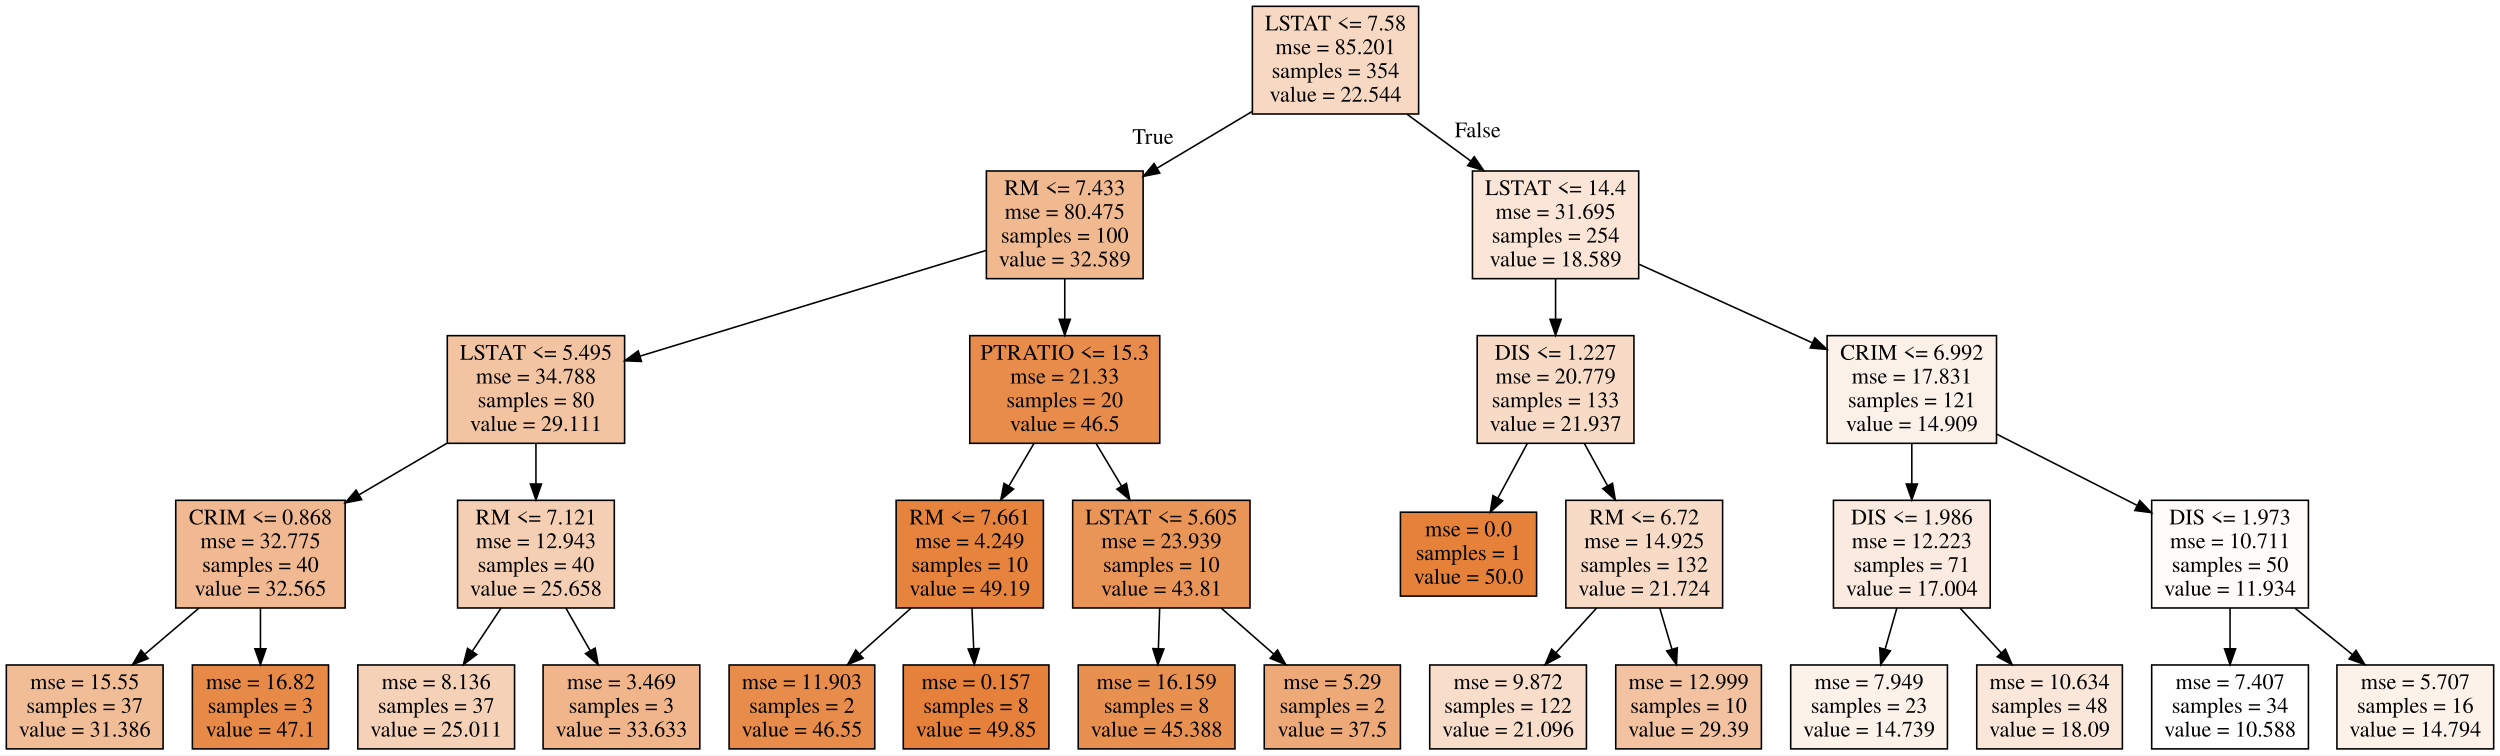
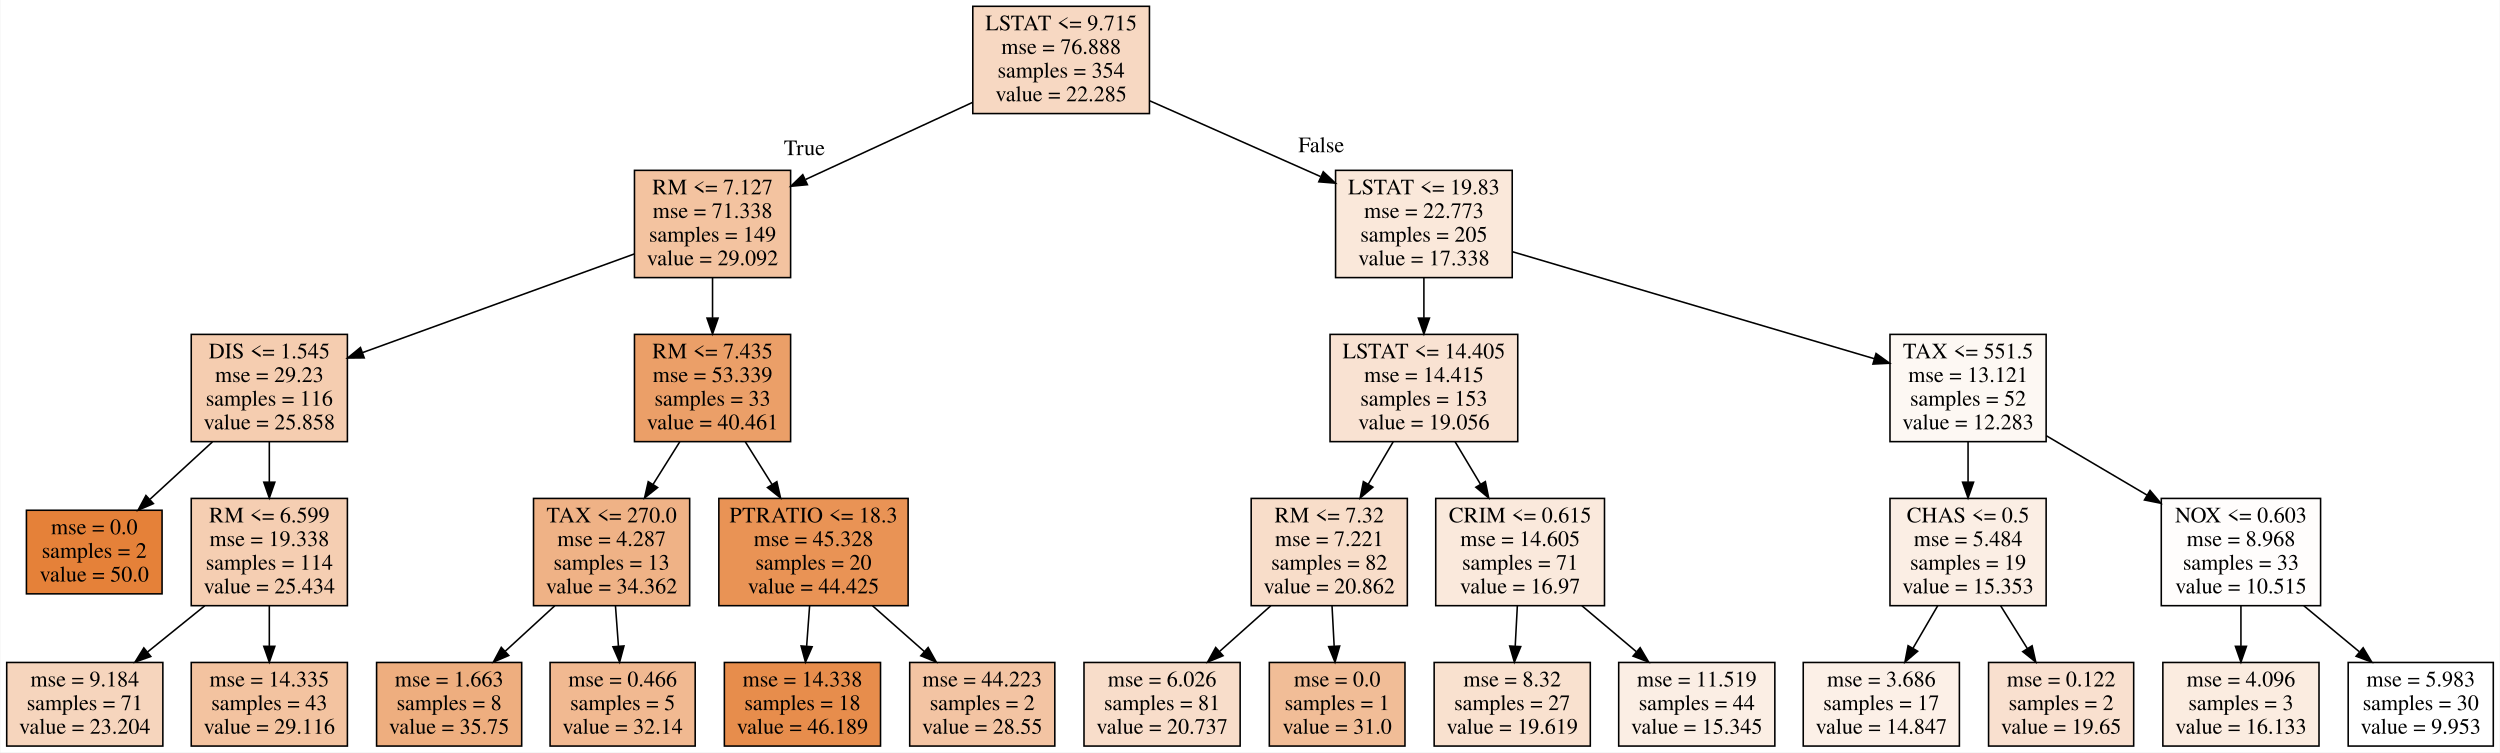
- <svg xmlns="http://www.w3.org/2000/svg" width="1579pt" height="477pt" viewBox="0.00 0.00 1579.00 477.00">
+ <svg xmlns="http://www.w3.org/2000/svg" width="1585pt" height="477pt" viewBox="0.00 0.00 1584.50 477.00">
  <g id="graph0" class="graph" transform="scale(1 1) rotate(0) translate(4 473)">
-     <polygon fill="white" stroke="transparent" points="-4,4 -4,-473 1575,-473 1575,4 -4,4" />
+     <polygon fill="white" stroke="transparent" points="-4,4 -4,-473 1580.5,-473 1580.5,4 -4,4" />
    <g id="node1" class="node">
-       <polygon fill="#f7d9c3" stroke="black" points="892,-469 787,-469 787,-401 892,-401 892,-469" />
-       <text text-anchor="middle" x="839.5" y="-453.8" font-family="Times,serif" font-size="14.00">LSTAT &lt;= 7.58</text>
-       <text text-anchor="middle" x="839.5" y="-438.8" font-family="Times,serif" font-size="14.00">mse = 85.201</text>
-       <text text-anchor="middle" x="839.5" y="-423.8" font-family="Times,serif" font-size="14.00">samples = 354</text>
-       <text text-anchor="middle" x="839.5" y="-408.8" font-family="Times,serif" font-size="14.00">value = 22.544</text>
+       <polygon fill="#f7d8c2" stroke="black" points="724.5,-469 612.5,-469 612.5,-401 724.5,-401 724.5,-469" />
+       <text text-anchor="middle" x="668.5" y="-453.8" font-family="Times,serif" font-size="14.00">LSTAT &lt;= 9.715</text>
+       <text text-anchor="middle" x="668.5" y="-438.8" font-family="Times,serif" font-size="14.00">mse = 76.888</text>
+       <text text-anchor="middle" x="668.5" y="-423.8" font-family="Times,serif" font-size="14.00">samples = 354</text>
+       <text text-anchor="middle" x="668.5" y="-408.8" font-family="Times,serif" font-size="14.00">value = 22.285</text>
    </g>
    <g id="node2" class="node">
-       <polygon fill="#f0b990" stroke="black" points="718,-365 619,-365 619,-297 718,-297 718,-365" />
-       <text text-anchor="middle" x="668.5" y="-349.8" font-family="Times,serif" font-size="14.00">RM &lt;= 7.433</text>
-       <text text-anchor="middle" x="668.5" y="-334.8" font-family="Times,serif" font-size="14.00">mse = 80.475</text>
-       <text text-anchor="middle" x="668.5" y="-319.8" font-family="Times,serif" font-size="14.00">samples = 100</text>
-       <text text-anchor="middle" x="668.5" y="-304.8" font-family="Times,serif" font-size="14.00">value = 32.589</text>
+       <polygon fill="#f3c3a0" stroke="black" points="497,-365 398,-365 398,-297 497,-297 497,-365" />
+       <text text-anchor="middle" x="447.5" y="-349.8" font-family="Times,serif" font-size="14.00">RM &lt;= 7.127</text>
+       <text text-anchor="middle" x="447.5" y="-334.8" font-family="Times,serif" font-size="14.00">mse = 71.338</text>
+       <text text-anchor="middle" x="447.5" y="-319.8" font-family="Times,serif" font-size="14.00">samples = 149</text>
+       <text text-anchor="middle" x="447.5" y="-304.8" font-family="Times,serif" font-size="14.00">value = 29.092</text>
    </g>
    <g id="edge1" class="edge">
-       <path fill="none" stroke="black" d="M786.8,-402.56C767.82,-391.24 746.3,-378.41 726.87,-366.82" />
-       <polygon fill="black" stroke="black" points="728.49,-363.71 718.11,-361.59 724.9,-369.72 728.49,-363.71" />
-       <text text-anchor="middle" x="724.23" y="-382.13" font-family="Times,serif" font-size="14.00">True</text>
+       <path fill="none" stroke="black" d="M612.45,-408.13C580.09,-393.2 539.43,-374.43 506.58,-359.27" />
+       <polygon fill="black" stroke="black" points="507.64,-355.9 497.09,-354.89 504.7,-362.26 507.64,-355.9" />
+       <text text-anchor="middle" x="505.73" y="-374.65" font-family="Times,serif" font-size="14.00">True</text>
+     </g>
+     <g id="node15" class="node">
+       <polygon fill="#fae8da" stroke="black" points="954.5,-365 842.5,-365 842.5,-297 954.5,-297 954.5,-365" />
+       <text text-anchor="middle" x="898.5" y="-349.8" font-family="Times,serif" font-size="14.00">LSTAT &lt;= 19.83</text>
+       <text text-anchor="middle" x="898.5" y="-334.8" font-family="Times,serif" font-size="14.00">mse = 22.773</text>
+       <text text-anchor="middle" x="898.5" y="-319.8" font-family="Times,serif" font-size="14.00">samples = 205</text>
+       <text text-anchor="middle" x="898.5" y="-304.8" font-family="Times,serif" font-size="14.00">value = 17.338</text>
+     </g>
+     <g id="edge14" class="edge">
+       <path fill="none" stroke="black" d="M724.76,-409.05C757.46,-394.55 798.83,-376.2 832.99,-361.05" />
+       <polygon fill="black" stroke="black" points="834.7,-364.12 842.42,-356.87 831.86,-357.73 834.7,-364.12" />
+       <text text-anchor="middle" x="833.43" y="-376.5" font-family="Times,serif" font-size="14.00">False</text>
+     </g>
+     <g id="node3" class="node">
+       <polygon fill="#f5cdb0" stroke="black" points="216,-261 117,-261 117,-193 216,-193 216,-261" />
+       <text text-anchor="middle" x="166.5" y="-245.8" font-family="Times,serif" font-size="14.00">DIS &lt;= 1.545</text>
+       <text text-anchor="middle" x="166.5" y="-230.8" font-family="Times,serif" font-size="14.00">mse = 29.23</text>
+       <text text-anchor="middle" x="166.5" y="-215.8" font-family="Times,serif" font-size="14.00">samples = 116</text>
+       <text text-anchor="middle" x="166.5" y="-200.8" font-family="Times,serif" font-size="14.00">value = 25.858</text>
+     </g>
+     <g id="edge2" class="edge">
+       <path fill="none" stroke="black" d="M397.91,-312C349.8,-294.54 276.78,-268.03 225.66,-249.48" />
+       <polygon fill="black" stroke="black" points="226.66,-246.11 216.07,-245.99 224.27,-252.69 226.66,-246.11" />
+     </g>
+     <g id="node8" class="node">
+       <polygon fill="#eb9f68" stroke="black" points="497,-261 398,-261 398,-193 497,-193 497,-261" />
+       <text text-anchor="middle" x="447.5" y="-245.8" font-family="Times,serif" font-size="14.00">RM &lt;= 7.435</text>
+       <text text-anchor="middle" x="447.5" y="-230.8" font-family="Times,serif" font-size="14.00">mse = 53.339</text>
+       <text text-anchor="middle" x="447.5" y="-215.8" font-family="Times,serif" font-size="14.00">samples = 33</text>
+       <text text-anchor="middle" x="447.5" y="-200.8" font-family="Times,serif" font-size="14.00">value = 40.461</text>
+     </g>
+     <g id="edge7" class="edge">
+       <path fill="none" stroke="black" d="M447.5,-296.88C447.5,-288.78 447.5,-279.98 447.5,-271.47" />
+       <polygon fill="black" stroke="black" points="451,-271.3 447.5,-261.3 444,-271.3 451,-271.3" />
+     </g>
+     <g id="node4" class="node">
+       <polygon fill="#e58139" stroke="black" points="98.5,-149.5 12.5,-149.5 12.5,-96.5 98.5,-96.5 98.5,-149.5" />
+       <text text-anchor="middle" x="55.5" y="-134.3" font-family="Times,serif" font-size="14.00">mse = 0.0</text>
+       <text text-anchor="middle" x="55.5" y="-119.3" font-family="Times,serif" font-size="14.00">samples = 2</text>
+       <text text-anchor="middle" x="55.5" y="-104.3" font-family="Times,serif" font-size="14.00">value = 50.0</text>
+     </g>
+     <g id="edge3" class="edge">
+       <path fill="none" stroke="black" d="M130.46,-192.88C117.78,-181.23 103.54,-168.14 90.9,-156.53" />
+       <polygon fill="black" stroke="black" points="93,-153.71 83.27,-149.52 88.27,-158.86 93,-153.71" />
+     </g>
+     <g id="node5" class="node">
+       <polygon fill="#f5ceb2" stroke="black" points="216,-157 117,-157 117,-89 216,-89 216,-157" />
+       <text text-anchor="middle" x="166.5" y="-141.8" font-family="Times,serif" font-size="14.00">RM &lt;= 6.599</text>
+       <text text-anchor="middle" x="166.5" y="-126.8" font-family="Times,serif" font-size="14.00">mse = 19.338</text>
+       <text text-anchor="middle" x="166.5" y="-111.8" font-family="Times,serif" font-size="14.00">samples = 114</text>
+       <text text-anchor="middle" x="166.5" y="-96.8" font-family="Times,serif" font-size="14.00">value = 25.434</text>
+     </g>
+     <g id="edge4" class="edge">
+       <path fill="none" stroke="black" d="M166.5,-192.88C166.5,-184.78 166.5,-175.98 166.5,-167.47" />
+       <polygon fill="black" stroke="black" points="170,-167.3 166.5,-157.3 163,-167.3 170,-167.3" />
+     </g>
+     <g id="node6" class="node">
+       <polygon fill="#f6d5bd" stroke="black" points="99,-53 0,-53 0,0 99,0 99,-53" />
+       <text text-anchor="middle" x="49.5" y="-37.8" font-family="Times,serif" font-size="14.00">mse = 9.184</text>
+       <text text-anchor="middle" x="49.5" y="-22.8" font-family="Times,serif" font-size="14.00">samples = 71</text>
+       <text text-anchor="middle" x="49.5" y="-7.8" font-family="Times,serif" font-size="14.00">value = 23.204</text>
+     </g>
+     <g id="edge5" class="edge">
+       <path fill="none" stroke="black" d="M125.58,-88.95C113.8,-79.43 100.97,-69.07 89.26,-59.62" />
+       <polygon fill="black" stroke="black" points="91.34,-56.8 81.36,-53.24 86.94,-62.24 91.34,-56.8" />
+     </g>
+     <g id="node7" class="node">
+       <polygon fill="#f3c3a0" stroke="black" points="216,-53 117,-53 117,0 216,0 216,-53" />
+       <text text-anchor="middle" x="166.5" y="-37.8" font-family="Times,serif" font-size="14.00">mse = 14.335</text>
+       <text text-anchor="middle" x="166.5" y="-22.8" font-family="Times,serif" font-size="14.00">samples = 43</text>
+       <text text-anchor="middle" x="166.5" y="-7.8" font-family="Times,serif" font-size="14.00">value = 29.116</text>
+     </g>
+     <g id="edge6" class="edge">
+       <path fill="none" stroke="black" d="M166.5,-88.95C166.5,-80.72 166.5,-71.85 166.5,-63.48" />
+       <polygon fill="black" stroke="black" points="170,-63.24 166.5,-53.24 163,-63.24 170,-63.24" />
+     </g>
+     <g id="node9" class="node">
+       <polygon fill="#efb286" stroke="black" points="433,-157 334,-157 334,-89 433,-89 433,-157" />
+       <text text-anchor="middle" x="383.5" y="-141.8" font-family="Times,serif" font-size="14.00">TAX &lt;= 270.0</text>
+       <text text-anchor="middle" x="383.5" y="-126.8" font-family="Times,serif" font-size="14.00">mse = 4.287</text>
+       <text text-anchor="middle" x="383.5" y="-111.8" font-family="Times,serif" font-size="14.00">samples = 13</text>
+       <text text-anchor="middle" x="383.5" y="-96.8" font-family="Times,serif" font-size="14.00">value = 34.362</text>
+     </g>
+     <g id="edge8" class="edge">
+       <path fill="none" stroke="black" d="M426.72,-192.88C421.3,-184.24 415.39,-174.82 409.72,-165.79" />
+       <polygon fill="black" stroke="black" points="412.67,-163.91 404.39,-157.3 406.74,-167.63 412.67,-163.91" />
+     </g>
+     <g id="node12" class="node">
+       <polygon fill="#e99355" stroke="black" points="571.5,-157 451.5,-157 451.5,-89 571.5,-89 571.5,-157" />
+       <text text-anchor="middle" x="511.5" y="-141.8" font-family="Times,serif" font-size="14.00">PTRATIO &lt;= 18.3</text>
+       <text text-anchor="middle" x="511.5" y="-126.8" font-family="Times,serif" font-size="14.00">mse = 45.328</text>
+       <text text-anchor="middle" x="511.5" y="-111.8" font-family="Times,serif" font-size="14.00">samples = 20</text>
+       <text text-anchor="middle" x="511.5" y="-96.8" font-family="Times,serif" font-size="14.00">value = 44.425</text>
+     </g>
+     <g id="edge11" class="edge">
+       <path fill="none" stroke="black" d="M468.28,-192.88C473.7,-184.24 479.61,-174.82 485.28,-165.79" />
+       <polygon fill="black" stroke="black" points="488.26,-167.63 490.61,-157.3 482.33,-163.91 488.26,-167.63" />
+     </g>
+     <g id="node10" class="node">
+       <polygon fill="#eeae7f" stroke="black" points="326.5,-53 234.5,-53 234.5,0 326.5,0 326.5,-53" />
+       <text text-anchor="middle" x="280.5" y="-37.8" font-family="Times,serif" font-size="14.00">mse = 1.663</text>
+       <text text-anchor="middle" x="280.5" y="-22.8" font-family="Times,serif" font-size="14.00">samples = 8</text>
+       <text text-anchor="middle" x="280.5" y="-7.8" font-family="Times,serif" font-size="14.00">value = 35.75</text>
+     </g>
+     <g id="edge9" class="edge">
+       <path fill="none" stroke="black" d="M347.48,-88.95C337.31,-79.62 326.25,-69.47 316.1,-60.16" />
+       <polygon fill="black" stroke="black" points="318.29,-57.42 308.55,-53.24 313.55,-62.58 318.29,-57.42" />
+     </g>
+     <g id="node11" class="node">
+       <polygon fill="#f1b991" stroke="black" points="436.5,-53 344.5,-53 344.5,0 436.5,0 436.5,-53" />
+       <text text-anchor="middle" x="390.5" y="-37.8" font-family="Times,serif" font-size="14.00">mse = 0.466</text>
+       <text text-anchor="middle" x="390.5" y="-22.8" font-family="Times,serif" font-size="14.00">samples = 5</text>
+       <text text-anchor="middle" x="390.5" y="-7.8" font-family="Times,serif" font-size="14.00">value = 32.14</text>
+     </g>
+     <g id="edge10" class="edge">
+       <path fill="none" stroke="black" d="M385.95,-88.95C386.56,-80.72 387.21,-71.85 387.83,-63.48" />
+       <polygon fill="black" stroke="black" points="391.35,-63.47 388.59,-53.24 384.36,-62.95 391.35,-63.47" />
+     </g>
+     <g id="node13" class="node">
+       <polygon fill="#e78d4c" stroke="black" points="554,-53 455,-53 455,0 554,0 554,-53" />
+       <text text-anchor="middle" x="504.5" y="-37.8" font-family="Times,serif" font-size="14.00">mse = 14.338</text>
+       <text text-anchor="middle" x="504.5" y="-22.8" font-family="Times,serif" font-size="14.00">samples = 18</text>
+       <text text-anchor="middle" x="504.5" y="-7.8" font-family="Times,serif" font-size="14.00">value = 46.189</text>
+     </g>
+     <g id="edge12" class="edge">
+       <path fill="none" stroke="black" d="M509.05,-88.95C508.44,-80.72 507.79,-71.85 507.17,-63.48" />
+       <polygon fill="black" stroke="black" points="510.64,-62.95 506.41,-53.24 503.65,-63.47 510.64,-62.95" />
+     </g>
+     <g id="node14" class="node">
+       <polygon fill="#f3c4a3" stroke="black" points="664.5,-53 572.5,-53 572.5,0 664.5,0 664.5,-53" />
+       <text text-anchor="middle" x="618.5" y="-37.8" font-family="Times,serif" font-size="14.00">mse = 44.223</text>
+       <text text-anchor="middle" x="618.5" y="-22.8" font-family="Times,serif" font-size="14.00">samples = 2</text>
+       <text text-anchor="middle" x="618.5" y="-7.8" font-family="Times,serif" font-size="14.00">value = 28.55</text>
+     </g>
+     <g id="edge13" class="edge">
+       <path fill="none" stroke="black" d="M548.92,-88.95C559.59,-79.53 571.2,-69.27 581.82,-59.89" />
+       <polygon fill="black" stroke="black" points="584.18,-62.48 589.36,-53.24 579.55,-57.23 584.18,-62.48" />
+     </g>
+     <g id="node16" class="node">
+       <polygon fill="#f9e2d2" stroke="black" points="958,-261 839,-261 839,-193 958,-193 958,-261" />
+       <text text-anchor="middle" x="898.5" y="-245.8" font-family="Times,serif" font-size="14.00">LSTAT &lt;= 14.405</text>
+       <text text-anchor="middle" x="898.5" y="-230.8" font-family="Times,serif" font-size="14.00">mse = 14.415</text>
+       <text text-anchor="middle" x="898.5" y="-215.8" font-family="Times,serif" font-size="14.00">samples = 153</text>
+       <text text-anchor="middle" x="898.5" y="-200.8" font-family="Times,serif" font-size="14.00">value = 19.056</text>
+     </g>
+     <g id="edge15" class="edge">
+       <path fill="none" stroke="black" d="M898.5,-296.88C898.5,-288.78 898.5,-279.98 898.5,-271.47" />
+       <polygon fill="black" stroke="black" points="902,-271.3 898.5,-261.3 895,-271.3 902,-271.3" />
+     </g>
+     <g id="node23" class="node">
+       <polygon fill="#fdf8f3" stroke="black" points="1293,-261 1194,-261 1194,-193 1293,-193 1293,-261" />
+       <text text-anchor="middle" x="1243.5" y="-245.8" font-family="Times,serif" font-size="14.00">TAX &lt;= 551.5</text>
+       <text text-anchor="middle" x="1243.5" y="-230.8" font-family="Times,serif" font-size="14.00">mse = 13.121</text>
+       <text text-anchor="middle" x="1243.5" y="-215.8" font-family="Times,serif" font-size="14.00">samples = 52</text>
+       <text text-anchor="middle" x="1243.5" y="-200.8" font-family="Times,serif" font-size="14.00">value = 12.283</text>
+     </g>
+     <g id="edge22" class="edge">
+       <path fill="none" stroke="black" d="M954.7,-313.38C1017.81,-294.73 1119.8,-264.57 1184.16,-245.54" />
+       <polygon fill="black" stroke="black" points="1185.17,-248.9 1193.77,-242.7 1183.19,-242.18 1185.17,-248.9" />
    </g>
    <g id="node17" class="node">
-       <polygon fill="#fae5d7" stroke="black" points="1031,-365 926,-365 926,-297 1031,-297 1031,-365" />
-       <text text-anchor="middle" x="978.5" y="-349.8" font-family="Times,serif" font-size="14.00">LSTAT &lt;= 14.4</text>
-       <text text-anchor="middle" x="978.5" y="-334.8" font-family="Times,serif" font-size="14.00">mse = 31.695</text>
-       <text text-anchor="middle" x="978.5" y="-319.8" font-family="Times,serif" font-size="14.00">samples = 254</text>
-       <text text-anchor="middle" x="978.5" y="-304.8" font-family="Times,serif" font-size="14.00">value = 18.589</text>
+       <polygon fill="#f8ddc9" stroke="black" points="888,-157 789,-157 789,-89 888,-89 888,-157" />
+       <text text-anchor="middle" x="838.5" y="-141.8" font-family="Times,serif" font-size="14.00">RM &lt;= 7.32</text>
+       <text text-anchor="middle" x="838.5" y="-126.8" font-family="Times,serif" font-size="14.00">mse = 7.221</text>
+       <text text-anchor="middle" x="838.5" y="-111.8" font-family="Times,serif" font-size="14.00">samples = 82</text>
+       <text text-anchor="middle" x="838.5" y="-96.8" font-family="Times,serif" font-size="14.00">value = 20.862</text>
    </g>
    <g id="edge16" class="edge">
-       <path fill="none" stroke="black" d="M884.63,-400.88C897.5,-391.44 911.64,-381.06 924.96,-371.29" />
-       <polygon fill="black" stroke="black" points="927.13,-374.04 933.12,-365.3 922.99,-368.39 927.13,-374.04" />
-       <text text-anchor="middle" x="929.33" y="-386.31" font-family="Times,serif" font-size="14.00">False</text>
-     </g>
-     <g id="node3" class="node">
-       <polygon fill="#f3c4a2" stroke="black" points="390.5,-261 278.5,-261 278.5,-193 390.5,-193 390.5,-261" />
-       <text text-anchor="middle" x="334.5" y="-245.8" font-family="Times,serif" font-size="14.00">LSTAT &lt;= 5.495</text>
-       <text text-anchor="middle" x="334.5" y="-230.8" font-family="Times,serif" font-size="14.00">mse = 34.788</text>
-       <text text-anchor="middle" x="334.5" y="-215.8" font-family="Times,serif" font-size="14.00">samples = 80</text>
-       <text text-anchor="middle" x="334.5" y="-200.8" font-family="Times,serif" font-size="14.00">value = 29.111</text>
-     </g>
-     <g id="edge2" class="edge">
-       <path fill="none" stroke="black" d="M618.86,-314.84C560.78,-297.1 464.41,-267.67 400.18,-248.06" />
-       <polygon fill="black" stroke="black" points="401.14,-244.69 390.56,-245.12 399.1,-251.39 401.14,-244.69" />
-     </g>
-     <g id="node10" class="node">
-       <polygon fill="#e78c4b" stroke="black" points="728.5,-261 608.5,-261 608.5,-193 728.5,-193 728.5,-261" />
-       <text text-anchor="middle" x="668.5" y="-245.8" font-family="Times,serif" font-size="14.00">PTRATIO &lt;= 15.3</text>
-       <text text-anchor="middle" x="668.5" y="-230.8" font-family="Times,serif" font-size="14.00">mse = 21.33</text>
-       <text text-anchor="middle" x="668.5" y="-215.8" font-family="Times,serif" font-size="14.00">samples = 20</text>
-       <text text-anchor="middle" x="668.5" y="-200.8" font-family="Times,serif" font-size="14.00">value = 46.5</text>
-     </g>
-     <g id="edge9" class="edge">
-       <path fill="none" stroke="black" d="M668.5,-296.88C668.5,-288.78 668.5,-279.98 668.5,-271.47" />
-       <polygon fill="black" stroke="black" points="672,-271.3 668.5,-261.3 665,-271.3 672,-271.3" />
-     </g>
-     <g id="node4" class="node">
-       <polygon fill="#f1b991" stroke="black" points="214,-157 107,-157 107,-89 214,-89 214,-157" />
-       <text text-anchor="middle" x="160.5" y="-141.8" font-family="Times,serif" font-size="14.00">CRIM &lt;= 0.868</text>
-       <text text-anchor="middle" x="160.5" y="-126.8" font-family="Times,serif" font-size="14.00">mse = 32.775</text>
-       <text text-anchor="middle" x="160.5" y="-111.8" font-family="Times,serif" font-size="14.00">samples = 40</text>
-       <text text-anchor="middle" x="160.5" y="-96.8" font-family="Times,serif" font-size="14.00">value = 32.565</text>
-     </g>
-     <g id="edge3" class="edge">
-       <path fill="none" stroke="black" d="M278.49,-193.17C260.73,-182.76 240.99,-171.18 222.82,-160.53" />
-       <polygon fill="black" stroke="black" points="224.43,-157.42 214.04,-155.38 220.89,-163.46 224.43,-157.42" />
-     </g>
-     <g id="node7" class="node">
-       <polygon fill="#f5cfb3" stroke="black" points="384,-157 285,-157 285,-89 384,-89 384,-157" />
-       <text text-anchor="middle" x="334.5" y="-141.8" font-family="Times,serif" font-size="14.00">RM &lt;= 7.121</text>
-       <text text-anchor="middle" x="334.5" y="-126.8" font-family="Times,serif" font-size="14.00">mse = 12.943</text>
-       <text text-anchor="middle" x="334.5" y="-111.8" font-family="Times,serif" font-size="14.00">samples = 40</text>
-       <text text-anchor="middle" x="334.5" y="-96.8" font-family="Times,serif" font-size="14.00">value = 25.658</text>
-     </g>
-     <g id="edge6" class="edge">
-       <path fill="none" stroke="black" d="M334.5,-192.88C334.5,-184.78 334.5,-175.98 334.5,-167.47" />
-       <polygon fill="black" stroke="black" points="338,-167.3 334.5,-157.3 331,-167.3 338,-167.3" />
-     </g>
-     <g id="node5" class="node">
-       <polygon fill="#f1bd97" stroke="black" points="99,-53 0,-53 0,0 99,0 99,-53" />
-       <text text-anchor="middle" x="49.5" y="-37.8" font-family="Times,serif" font-size="14.00">mse = 15.55</text>
-       <text text-anchor="middle" x="49.5" y="-22.8" font-family="Times,serif" font-size="14.00">samples = 37</text>
-       <text text-anchor="middle" x="49.5" y="-7.8" font-family="Times,serif" font-size="14.00">value = 31.386</text>
-     </g>
-     <g id="edge4" class="edge">
-       <path fill="none" stroke="black" d="M121.68,-88.95C110.61,-79.53 98.57,-69.27 87.55,-59.89" />
-       <polygon fill="black" stroke="black" points="89.61,-57.05 79.73,-53.24 85.08,-62.38 89.61,-57.05" />
-     </g>
-     <g id="node6" class="node">
-       <polygon fill="#e78a48" stroke="black" points="203.5,-53 117.5,-53 117.5,0 203.5,0 203.5,-53" />
-       <text text-anchor="middle" x="160.5" y="-37.8" font-family="Times,serif" font-size="14.00">mse = 16.82</text>
-       <text text-anchor="middle" x="160.5" y="-22.8" font-family="Times,serif" font-size="14.00">samples = 3</text>
-       <text text-anchor="middle" x="160.5" y="-7.8" font-family="Times,serif" font-size="14.00">value = 47.1</text>
-     </g>
-     <g id="edge5" class="edge">
-       <path fill="none" stroke="black" d="M160.5,-88.95C160.5,-80.72 160.5,-71.85 160.5,-63.48" />
-       <polygon fill="black" stroke="black" points="164,-63.24 160.5,-53.24 157,-63.24 164,-63.24" />
-     </g>
-     <g id="node8" class="node">
-       <polygon fill="#f5d1b7" stroke="black" points="321,-53 222,-53 222,0 321,0 321,-53" />
-       <text text-anchor="middle" x="271.5" y="-37.8" font-family="Times,serif" font-size="14.00">mse = 8.136</text>
-       <text text-anchor="middle" x="271.5" y="-22.8" font-family="Times,serif" font-size="14.00">samples = 37</text>
-       <text text-anchor="middle" x="271.5" y="-7.8" font-family="Times,serif" font-size="14.00">value = 25.011</text>
-     </g>
-     <g id="edge7" class="edge">
-       <path fill="none" stroke="black" d="M312.47,-88.95C306.61,-80.17 300.28,-70.66 294.38,-61.82" />
-       <polygon fill="black" stroke="black" points="297.12,-59.62 288.66,-53.24 291.29,-63.5 297.12,-59.62" />
-     </g>
-     <g id="node9" class="node">
-       <polygon fill="#f0b58b" stroke="black" points="438,-53 339,-53 339,0 438,0 438,-53" />
-       <text text-anchor="middle" x="388.5" y="-37.8" font-family="Times,serif" font-size="14.00">mse = 3.469</text>
-       <text text-anchor="middle" x="388.5" y="-22.8" font-family="Times,serif" font-size="14.00">samples = 3</text>
-       <text text-anchor="middle" x="388.5" y="-7.8" font-family="Times,serif" font-size="14.00">value = 33.633</text>
-     </g>
-     <g id="edge8" class="edge">
-       <path fill="none" stroke="black" d="M353.39,-88.95C358.35,-80.26 363.72,-70.86 368.73,-62.09" />
-       <polygon fill="black" stroke="black" points="371.87,-63.66 373.79,-53.24 365.79,-60.18 371.87,-63.66" />
-     </g>
-     <g id="node11" class="node">
-       <polygon fill="#e6843d" stroke="black" points="655,-157 562,-157 562,-89 655,-89 655,-157" />
-       <text text-anchor="middle" x="608.5" y="-141.8" font-family="Times,serif" font-size="14.00">RM &lt;= 7.661</text>
-       <text text-anchor="middle" x="608.5" y="-126.8" font-family="Times,serif" font-size="14.00">mse = 4.249</text>
-       <text text-anchor="middle" x="608.5" y="-111.8" font-family="Times,serif" font-size="14.00">samples = 10</text>
-       <text text-anchor="middle" x="608.5" y="-96.8" font-family="Times,serif" font-size="14.00">value = 49.19</text>
-     </g>
-     <g id="edge10" class="edge">
-       <path fill="none" stroke="black" d="M649.02,-192.88C643.99,-184.33 638.51,-175.01 633.25,-166.07" />
-       <polygon fill="black" stroke="black" points="636.17,-164.14 628.09,-157.3 630.14,-167.69 636.17,-164.14" />
-     </g>
-     <g id="node14" class="node">
-       <polygon fill="#e99558" stroke="black" points="785.5,-157 673.5,-157 673.5,-89 785.5,-89 785.5,-157" />
-       <text text-anchor="middle" x="729.5" y="-141.8" font-family="Times,serif" font-size="14.00">LSTAT &lt;= 5.605</text>
-       <text text-anchor="middle" x="729.5" y="-126.8" font-family="Times,serif" font-size="14.00">mse = 23.939</text>
-       <text text-anchor="middle" x="729.5" y="-111.8" font-family="Times,serif" font-size="14.00">samples = 10</text>
-       <text text-anchor="middle" x="729.5" y="-96.8" font-family="Times,serif" font-size="14.00">value = 43.81</text>
-     </g>
-     <g id="edge13" class="edge">
-       <path fill="none" stroke="black" d="M688.3,-192.88C693.42,-184.33 698.99,-175.01 704.34,-166.07" />
-       <polygon fill="black" stroke="black" points="707.46,-167.68 709.59,-157.3 701.45,-164.09 707.46,-167.68" />
-     </g>
-     <g id="node12" class="node">
-       <polygon fill="#e78c4a" stroke="black" points="548.5,-53 456.5,-53 456.5,0 548.5,0 548.5,-53" />
-       <text text-anchor="middle" x="502.5" y="-37.8" font-family="Times,serif" font-size="14.00">mse = 11.903</text>
-       <text text-anchor="middle" x="502.5" y="-22.8" font-family="Times,serif" font-size="14.00">samples = 2</text>
-       <text text-anchor="middle" x="502.5" y="-7.8" font-family="Times,serif" font-size="14.00">value = 46.55</text>
-     </g>
-     <g id="edge11" class="edge">
-       <path fill="none" stroke="black" d="M571.43,-88.95C560.96,-79.62 549.58,-69.47 539.14,-60.16" />
-       <polygon fill="black" stroke="black" points="541.16,-57.28 531.37,-53.24 536.5,-62.5 541.16,-57.28" />
-     </g>
-     <g id="node13" class="node">
-       <polygon fill="#e5813a" stroke="black" points="658.5,-53 566.5,-53 566.5,0 658.5,0 658.5,-53" />
-       <text text-anchor="middle" x="612.5" y="-37.8" font-family="Times,serif" font-size="14.00">mse = 0.157</text>
-       <text text-anchor="middle" x="612.5" y="-22.8" font-family="Times,serif" font-size="14.00">samples = 8</text>
-       <text text-anchor="middle" x="612.5" y="-7.8" font-family="Times,serif" font-size="14.00">value = 49.85</text>
-     </g>
-     <g id="edge12" class="edge">
-       <path fill="none" stroke="black" d="M609.9,-88.95C610.25,-80.72 610.62,-71.85 610.98,-63.48" />
-       <polygon fill="black" stroke="black" points="614.48,-63.38 611.41,-53.24 607.49,-63.08 614.48,-63.38" />
-     </g>
-     <g id="node15" class="node">
-       <polygon fill="#e89050" stroke="black" points="776,-53 677,-53 677,0 776,0 776,-53" />
-       <text text-anchor="middle" x="726.5" y="-37.8" font-family="Times,serif" font-size="14.00">mse = 16.159</text>
-       <text text-anchor="middle" x="726.5" y="-22.8" font-family="Times,serif" font-size="14.00">samples = 8</text>
-       <text text-anchor="middle" x="726.5" y="-7.8" font-family="Times,serif" font-size="14.00">value = 45.388</text>
-     </g>
-     <g id="edge14" class="edge">
-       <path fill="none" stroke="black" d="M728.45,-88.95C728.19,-80.72 727.91,-71.85 727.64,-63.48" />
-       <polygon fill="black" stroke="black" points="731.13,-63.12 727.32,-53.24 724.14,-63.34 731.13,-63.12" />
-     </g>
-     <g id="node16" class="node">
-       <polygon fill="#eda978" stroke="black" points="880.5,-53 794.5,-53 794.5,0 880.5,0 880.5,-53" />
-       <text text-anchor="middle" x="837.5" y="-37.8" font-family="Times,serif" font-size="14.00">mse = 5.29</text>
-       <text text-anchor="middle" x="837.5" y="-22.8" font-family="Times,serif" font-size="14.00">samples = 2</text>
-       <text text-anchor="middle" x="837.5" y="-7.8" font-family="Times,serif" font-size="14.00">value = 37.5</text>
-     </g>
-     <g id="edge15" class="edge">
-       <path fill="none" stroke="black" d="M767.27,-88.95C778.04,-79.53 789.76,-69.27 800.48,-59.89" />
-       <polygon fill="black" stroke="black" points="802.87,-62.46 808.09,-53.24 798.26,-57.19 802.87,-62.46" />
+       <path fill="none" stroke="black" d="M879.02,-192.88C873.99,-184.33 868.51,-175.01 863.25,-166.07" />
+       <polygon fill="black" stroke="black" points="866.17,-164.14 858.09,-157.3 860.14,-167.69 866.17,-164.14" />
+     </g>
+     <g id="node20" class="node">
+       <polygon fill="#fae9dc" stroke="black" points="1013,-157 906,-157 906,-89 1013,-89 1013,-157" />
+       <text text-anchor="middle" x="959.5" y="-141.8" font-family="Times,serif" font-size="14.00">CRIM &lt;= 0.615</text>
+       <text text-anchor="middle" x="959.5" y="-126.8" font-family="Times,serif" font-size="14.00">mse = 14.605</text>
+       <text text-anchor="middle" x="959.5" y="-111.8" font-family="Times,serif" font-size="14.00">samples = 71</text>
+       <text text-anchor="middle" x="959.5" y="-96.8" font-family="Times,serif" font-size="14.00">value = 16.97</text>
+     </g>
+     <g id="edge19" class="edge">
+       <path fill="none" stroke="black" d="M918.3,-192.88C923.42,-184.33 928.99,-175.01 934.34,-166.07" />
+       <polygon fill="black" stroke="black" points="937.46,-167.68 939.59,-157.3 931.45,-164.09 937.46,-167.68" />
    </g>
    <g id="node18" class="node">
-       <polygon fill="#f8dbc6" stroke="black" points="1028,-261 929,-261 929,-193 1028,-193 1028,-261" />
-       <text text-anchor="middle" x="978.5" y="-245.8" font-family="Times,serif" font-size="14.00">DIS &lt;= 1.227</text>
-       <text text-anchor="middle" x="978.5" y="-230.8" font-family="Times,serif" font-size="14.00">mse = 20.779</text>
-       <text text-anchor="middle" x="978.5" y="-215.8" font-family="Times,serif" font-size="14.00">samples = 133</text>
-       <text text-anchor="middle" x="978.5" y="-200.8" font-family="Times,serif" font-size="14.00">value = 21.937</text>
+       <polygon fill="#f8ddca" stroke="black" points="782,-53 683,-53 683,0 782,0 782,-53" />
+       <text text-anchor="middle" x="732.5" y="-37.8" font-family="Times,serif" font-size="14.00">mse = 6.026</text>
+       <text text-anchor="middle" x="732.5" y="-22.8" font-family="Times,serif" font-size="14.00">samples = 81</text>
+       <text text-anchor="middle" x="732.5" y="-7.8" font-family="Times,serif" font-size="14.00">value = 20.737</text>
    </g>
    <g id="edge17" class="edge">
-       <path fill="none" stroke="black" d="M978.5,-296.88C978.5,-288.78 978.5,-279.98 978.5,-271.47" />
-       <polygon fill="black" stroke="black" points="982,-271.3 978.5,-261.3 975,-271.3 982,-271.3" />
-     </g>
-     <g id="node23" class="node">
-       <polygon fill="#fcf1e9" stroke="black" points="1257,-261 1150,-261 1150,-193 1257,-193 1257,-261" />
-       <text text-anchor="middle" x="1203.5" y="-245.8" font-family="Times,serif" font-size="14.00">CRIM &lt;= 6.992</text>
-       <text text-anchor="middle" x="1203.5" y="-230.8" font-family="Times,serif" font-size="14.00">mse = 17.831</text>
-       <text text-anchor="middle" x="1203.5" y="-215.8" font-family="Times,serif" font-size="14.00">samples = 121</text>
-       <text text-anchor="middle" x="1203.5" y="-200.8" font-family="Times,serif" font-size="14.00">value = 14.909</text>
-     </g>
-     <g id="edge22" class="edge">
-       <path fill="none" stroke="black" d="M1031.25,-306.09C1063.9,-291.28 1106.01,-272.2 1140.42,-256.6" />
-       <polygon fill="black" stroke="black" points="1142.24,-259.61 1149.91,-252.3 1139.35,-253.24 1142.24,-259.61" />
+       <path fill="none" stroke="black" d="M801.43,-88.95C790.96,-79.62 779.58,-69.47 769.14,-60.16" />
+       <polygon fill="black" stroke="black" points="771.16,-57.28 761.37,-53.24 766.5,-62.5 771.16,-57.28" />
    </g>
    <g id="node19" class="node">
-       <polygon fill="#e58139" stroke="black" points="966.5,-149.5 880.5,-149.5 880.5,-96.5 966.5,-96.5 966.5,-149.5" />
-       <text text-anchor="middle" x="923.5" y="-134.3" font-family="Times,serif" font-size="14.00">mse = 0.0</text>
-       <text text-anchor="middle" x="923.5" y="-119.3" font-family="Times,serif" font-size="14.00">samples = 1</text>
-       <text text-anchor="middle" x="923.5" y="-104.3" font-family="Times,serif" font-size="14.00">value = 50.0</text>
+       <polygon fill="#f1bd97" stroke="black" points="886.5,-53 800.5,-53 800.5,0 886.5,0 886.5,-53" />
+       <text text-anchor="middle" x="843.5" y="-37.8" font-family="Times,serif" font-size="14.00">mse = 0.0</text>
+       <text text-anchor="middle" x="843.5" y="-22.8" font-family="Times,serif" font-size="14.00">samples = 1</text>
+       <text text-anchor="middle" x="843.5" y="-7.8" font-family="Times,serif" font-size="14.00">value = 31.0</text>
    </g>
    <g id="edge18" class="edge">
-       <path fill="none" stroke="black" d="M960.64,-192.88C954.71,-181.89 948.1,-169.62 942.11,-158.52" />
-       <polygon fill="black" stroke="black" points="945.09,-156.66 937.26,-149.52 938.93,-159.98 945.09,-156.66" />
-     </g>
-     <g id="node20" class="node">
-       <polygon fill="#f8dbc7" stroke="black" points="1084,-157 985,-157 985,-89 1084,-89 1084,-157" />
-       <text text-anchor="middle" x="1034.5" y="-141.8" font-family="Times,serif" font-size="14.00">RM &lt;= 6.72</text>
-       <text text-anchor="middle" x="1034.5" y="-126.8" font-family="Times,serif" font-size="14.00">mse = 14.925</text>
-       <text text-anchor="middle" x="1034.5" y="-111.8" font-family="Times,serif" font-size="14.00">samples = 132</text>
-       <text text-anchor="middle" x="1034.5" y="-96.8" font-family="Times,serif" font-size="14.00">value = 21.724</text>
-     </g>
-     <g id="edge19" class="edge">
-       <path fill="none" stroke="black" d="M996.68,-192.88C1001.38,-184.33 1006.49,-175.01 1011.4,-166.07" />
-       <polygon fill="black" stroke="black" points="1014.47,-167.75 1016.22,-157.3 1008.34,-164.38 1014.47,-167.75" />
+       <path fill="none" stroke="black" d="M840.25,-88.95C840.68,-80.72 841.15,-71.85 841.6,-63.48" />
+       <polygon fill="black" stroke="black" points="845.1,-63.41 842.14,-53.24 838.11,-63.04 845.1,-63.41" />
    </g>
    <g id="node21" class="node">
-       <polygon fill="#f8ddca" stroke="black" points="998,-53 899,-53 899,0 998,0 998,-53" />
-       <text text-anchor="middle" x="948.5" y="-37.8" font-family="Times,serif" font-size="14.00">mse = 9.872</text>
-       <text text-anchor="middle" x="948.5" y="-22.8" font-family="Times,serif" font-size="14.00">samples = 122</text>
-       <text text-anchor="middle" x="948.5" y="-7.8" font-family="Times,serif" font-size="14.00">value = 21.096</text>
+       <polygon fill="#f9e1cf" stroke="black" points="1004,-53 905,-53 905,0 1004,0 1004,-53" />
+       <text text-anchor="middle" x="954.5" y="-37.8" font-family="Times,serif" font-size="14.00">mse = 8.32</text>
+       <text text-anchor="middle" x="954.5" y="-22.8" font-family="Times,serif" font-size="14.00">samples = 27</text>
+       <text text-anchor="middle" x="954.5" y="-7.8" font-family="Times,serif" font-size="14.00">value = 19.619</text>
    </g>
    <g id="edge20" class="edge">
-       <path fill="none" stroke="black" d="M1004.42,-88.95C996.1,-79.8 987.06,-69.87 978.73,-60.71" />
-       <polygon fill="black" stroke="black" points="981.24,-58.28 971.92,-53.24 976.06,-62.99 981.24,-58.28" />
+       <path fill="none" stroke="black" d="M957.75,-88.95C957.32,-80.72 956.85,-71.85 956.4,-63.48" />
+       <polygon fill="black" stroke="black" points="959.89,-63.04 955.86,-53.24 952.9,-63.41 959.89,-63.04" />
    </g>
    <g id="node22" class="node">
-       <polygon fill="#f3c3a1" stroke="black" points="1108.5,-53 1016.5,-53 1016.5,0 1108.5,0 1108.5,-53" />
-       <text text-anchor="middle" x="1062.5" y="-37.8" font-family="Times,serif" font-size="14.00">mse = 12.999</text>
-       <text text-anchor="middle" x="1062.5" y="-22.8" font-family="Times,serif" font-size="14.00">samples = 10</text>
-       <text text-anchor="middle" x="1062.5" y="-7.8" font-family="Times,serif" font-size="14.00">value = 29.39</text>
+       <polygon fill="#fbeee4" stroke="black" points="1121,-53 1022,-53 1022,0 1121,0 1121,-53" />
+       <text text-anchor="middle" x="1071.5" y="-37.8" font-family="Times,serif" font-size="14.00">mse = 11.519</text>
+       <text text-anchor="middle" x="1071.5" y="-22.8" font-family="Times,serif" font-size="14.00">samples = 44</text>
+       <text text-anchor="middle" x="1071.5" y="-7.8" font-family="Times,serif" font-size="14.00">value = 15.345</text>
    </g>
    <g id="edge21" class="edge">
-       <path fill="none" stroke="black" d="M1044.29,-88.95C1046.79,-80.53 1049.48,-71.45 1052,-62.92" />
-       <polygon fill="black" stroke="black" points="1055.39,-63.82 1054.87,-53.24 1048.68,-61.83 1055.39,-63.82" />
+       <path fill="none" stroke="black" d="M998.67,-88.95C1009.84,-79.53 1021.99,-69.27 1033.11,-59.89" />
+       <polygon fill="black" stroke="black" points="1035.61,-62.36 1041,-53.24 1031.1,-57.01 1035.61,-62.36" />
    </g>
    <g id="node24" class="node">
-       <polygon fill="#fbeadf" stroke="black" points="1253,-157 1154,-157 1154,-89 1253,-89 1253,-157" />
-       <text text-anchor="middle" x="1203.5" y="-141.8" font-family="Times,serif" font-size="14.00">DIS &lt;= 1.986</text>
-       <text text-anchor="middle" x="1203.5" y="-126.8" font-family="Times,serif" font-size="14.00">mse = 12.223</text>
-       <text text-anchor="middle" x="1203.5" y="-111.8" font-family="Times,serif" font-size="14.00">samples = 71</text>
-       <text text-anchor="middle" x="1203.5" y="-96.8" font-family="Times,serif" font-size="14.00">value = 17.004</text>
+       <polygon fill="#fbeee4" stroke="black" points="1293,-157 1194,-157 1194,-89 1293,-89 1293,-157" />
+       <text text-anchor="middle" x="1243.5" y="-141.8" font-family="Times,serif" font-size="14.00">CHAS &lt;= 0.5</text>
+       <text text-anchor="middle" x="1243.5" y="-126.8" font-family="Times,serif" font-size="14.00">mse = 5.484</text>
+       <text text-anchor="middle" x="1243.5" y="-111.8" font-family="Times,serif" font-size="14.00">samples = 19</text>
+       <text text-anchor="middle" x="1243.5" y="-96.8" font-family="Times,serif" font-size="14.00">value = 15.353</text>
    </g>
    <g id="edge23" class="edge">
-       <path fill="none" stroke="black" d="M1203.5,-192.88C1203.5,-184.78 1203.5,-175.98 1203.5,-167.47" />
-       <polygon fill="black" stroke="black" points="1207,-167.3 1203.5,-157.3 1200,-167.3 1207,-167.3" />
+       <path fill="none" stroke="black" d="M1243.5,-192.88C1243.5,-184.78 1243.5,-175.98 1243.5,-167.47" />
+       <polygon fill="black" stroke="black" points="1247,-167.3 1243.5,-157.3 1240,-167.3 1247,-167.3" />
    </g>
    <g id="node27" class="node">
-       <polygon fill="#fefbf8" stroke="black" points="1454,-157 1355,-157 1355,-89 1454,-89 1454,-157" />
-       <text text-anchor="middle" x="1404.5" y="-141.8" font-family="Times,serif" font-size="14.00">DIS &lt;= 1.973</text>
-       <text text-anchor="middle" x="1404.5" y="-126.8" font-family="Times,serif" font-size="14.00">mse = 10.711</text>
-       <text text-anchor="middle" x="1404.5" y="-111.8" font-family="Times,serif" font-size="14.00">samples = 50</text>
-       <text text-anchor="middle" x="1404.5" y="-96.8" font-family="Times,serif" font-size="14.00">value = 11.934</text>
+       <polygon fill="#fffdfc" stroke="black" points="1467,-157 1366,-157 1366,-89 1467,-89 1467,-157" />
+       <text text-anchor="middle" x="1416.5" y="-141.8" font-family="Times,serif" font-size="14.00">NOX &lt;= 0.603</text>
+       <text text-anchor="middle" x="1416.5" y="-126.8" font-family="Times,serif" font-size="14.00">mse = 8.968</text>
+       <text text-anchor="middle" x="1416.5" y="-111.8" font-family="Times,serif" font-size="14.00">samples = 33</text>
+       <text text-anchor="middle" x="1416.5" y="-96.8" font-family="Times,serif" font-size="14.00">value = 10.515</text>
    </g>
    <g id="edge26" class="edge">
-       <path fill="none" stroke="black" d="M1257.1,-198.8C1284.37,-184.96 1317.58,-168.11 1345.57,-153.91" />
-       <polygon fill="black" stroke="black" points="1347.51,-156.85 1354.84,-149.2 1344.34,-150.6 1347.51,-156.85" />
+       <path fill="none" stroke="black" d="M1293.07,-196.77C1312.99,-185.03 1336.13,-171.39 1356.95,-159.11" />
+       <polygon fill="black" stroke="black" points="1358.88,-162.04 1365.72,-153.94 1355.32,-156.01 1358.88,-162.04" />
    </g>
    <g id="node25" class="node">
-       <polygon fill="#fcf2ea" stroke="black" points="1226,-53 1127,-53 1127,0 1226,0 1226,-53" />
-       <text text-anchor="middle" x="1176.5" y="-37.8" font-family="Times,serif" font-size="14.00">mse = 7.949</text>
-       <text text-anchor="middle" x="1176.5" y="-22.8" font-family="Times,serif" font-size="14.00">samples = 23</text>
-       <text text-anchor="middle" x="1176.5" y="-7.8" font-family="Times,serif" font-size="14.00">value = 14.739</text>
+       <polygon fill="#fcf0e7" stroke="black" points="1238,-53 1139,-53 1139,0 1238,0 1238,-53" />
+       <text text-anchor="middle" x="1188.5" y="-37.8" font-family="Times,serif" font-size="14.00">mse = 3.686</text>
+       <text text-anchor="middle" x="1188.5" y="-22.8" font-family="Times,serif" font-size="14.00">samples = 17</text>
+       <text text-anchor="middle" x="1188.5" y="-7.8" font-family="Times,serif" font-size="14.00">value = 14.847</text>
    </g>
    <g id="edge24" class="edge">
-       <path fill="none" stroke="black" d="M1194.06,-88.95C1191.65,-80.53 1189.06,-71.45 1186.62,-62.92" />
-       <polygon fill="black" stroke="black" points="1189.97,-61.89 1183.85,-53.24 1183.24,-63.81 1189.97,-61.89" />
+       <path fill="none" stroke="black" d="M1224.26,-88.95C1219.21,-80.26 1213.74,-70.86 1208.63,-62.09" />
+       <polygon fill="black" stroke="black" points="1211.53,-60.12 1203.48,-53.24 1205.48,-63.64 1211.53,-60.12" />
    </g>
    <g id="node26" class="node">
-       <polygon fill="#fae7d9" stroke="black" points="1336.5,-53 1244.5,-53 1244.5,0 1336.5,0 1336.5,-53" />
-       <text text-anchor="middle" x="1290.5" y="-37.8" font-family="Times,serif" font-size="14.00">mse = 10.634</text>
-       <text text-anchor="middle" x="1290.5" y="-22.8" font-family="Times,serif" font-size="14.00">samples = 48</text>
-       <text text-anchor="middle" x="1290.5" y="-7.8" font-family="Times,serif" font-size="14.00">value = 18.09</text>
+       <polygon fill="#f9e0cf" stroke="black" points="1348.5,-53 1256.5,-53 1256.5,0 1348.5,0 1348.5,-53" />
+       <text text-anchor="middle" x="1302.5" y="-37.8" font-family="Times,serif" font-size="14.00">mse = 0.122</text>
+       <text text-anchor="middle" x="1302.5" y="-22.8" font-family="Times,serif" font-size="14.00">samples = 2</text>
+       <text text-anchor="middle" x="1302.5" y="-7.8" font-family="Times,serif" font-size="14.00">value = 19.65</text>
    </g>
    <g id="edge25" class="edge">
-       <path fill="none" stroke="black" d="M1233.93,-88.95C1242.35,-79.8 1251.49,-69.87 1259.92,-60.71" />
-       <polygon fill="black" stroke="black" points="1262.61,-62.96 1266.81,-53.24 1257.46,-58.22 1262.61,-62.96" />
+       <path fill="none" stroke="black" d="M1264.14,-88.95C1269.62,-80.17 1275.55,-70.66 1281.08,-61.82" />
+       <polygon fill="black" stroke="black" points="1284.1,-63.57 1286.43,-53.24 1278.17,-59.87 1284.1,-63.57" />
    </g>
    <g id="node28" class="node">
-       <polygon fill="#ffffff" stroke="black" points="1454,-53 1355,-53 1355,0 1454,0 1454,-53" />
-       <text text-anchor="middle" x="1404.5" y="-37.8" font-family="Times,serif" font-size="14.00">mse = 7.407</text>
-       <text text-anchor="middle" x="1404.5" y="-22.8" font-family="Times,serif" font-size="14.00">samples = 34</text>
-       <text text-anchor="middle" x="1404.5" y="-7.8" font-family="Times,serif" font-size="14.00">value = 10.588</text>
+       <polygon fill="#fbece0" stroke="black" points="1466,-53 1367,-53 1367,0 1466,0 1466,-53" />
+       <text text-anchor="middle" x="1416.5" y="-37.8" font-family="Times,serif" font-size="14.00">mse = 4.096</text>
+       <text text-anchor="middle" x="1416.5" y="-22.8" font-family="Times,serif" font-size="14.00">samples = 3</text>
+       <text text-anchor="middle" x="1416.5" y="-7.8" font-family="Times,serif" font-size="14.00">value = 16.133</text>
    </g>
    <g id="edge27" class="edge">
-       <path fill="none" stroke="black" d="M1404.5,-88.95C1404.5,-80.72 1404.5,-71.85 1404.5,-63.48" />
-       <polygon fill="black" stroke="black" points="1408,-63.24 1404.5,-53.24 1401,-63.24 1408,-63.24" />
+       <path fill="none" stroke="black" d="M1416.5,-88.95C1416.5,-80.72 1416.5,-71.85 1416.5,-63.48" />
+       <polygon fill="black" stroke="black" points="1420,-63.24 1416.5,-53.24 1413,-63.24 1420,-63.24" />
    </g>
    <g id="node29" class="node">
-       <polygon fill="#fcf2ea" stroke="black" points="1571,-53 1472,-53 1472,0 1571,0 1571,-53" />
-       <text text-anchor="middle" x="1521.5" y="-37.8" font-family="Times,serif" font-size="14.00">mse = 5.707</text>
-       <text text-anchor="middle" x="1521.5" y="-22.8" font-family="Times,serif" font-size="14.00">samples = 16</text>
-       <text text-anchor="middle" x="1521.5" y="-7.8" font-family="Times,serif" font-size="14.00">value = 14.794</text>
+       <polygon fill="#ffffff" stroke="black" points="1576.5,-53 1484.5,-53 1484.5,0 1576.5,0 1576.5,-53" />
+       <text text-anchor="middle" x="1530.5" y="-37.8" font-family="Times,serif" font-size="14.00">mse = 5.983</text>
+       <text text-anchor="middle" x="1530.5" y="-22.8" font-family="Times,serif" font-size="14.00">samples = 30</text>
+       <text text-anchor="middle" x="1530.5" y="-7.8" font-family="Times,serif" font-size="14.00">value = 9.953</text>
    </g>
    <g id="edge28" class="edge">
-       <path fill="none" stroke="black" d="M1445.42,-88.95C1457.2,-79.43 1470.03,-69.07 1481.74,-59.62" />
-       <polygon fill="black" stroke="black" points="1484.06,-62.24 1489.64,-53.24 1479.66,-56.8 1484.06,-62.24" />
+       <path fill="none" stroke="black" d="M1456.37,-88.95C1467.74,-79.53 1480.11,-69.27 1491.43,-59.89" />
+       <polygon fill="black" stroke="black" points="1493.99,-62.31 1499.45,-53.24 1489.52,-56.92 1493.99,-62.31" />
    </g>
  </g>
</svg>
